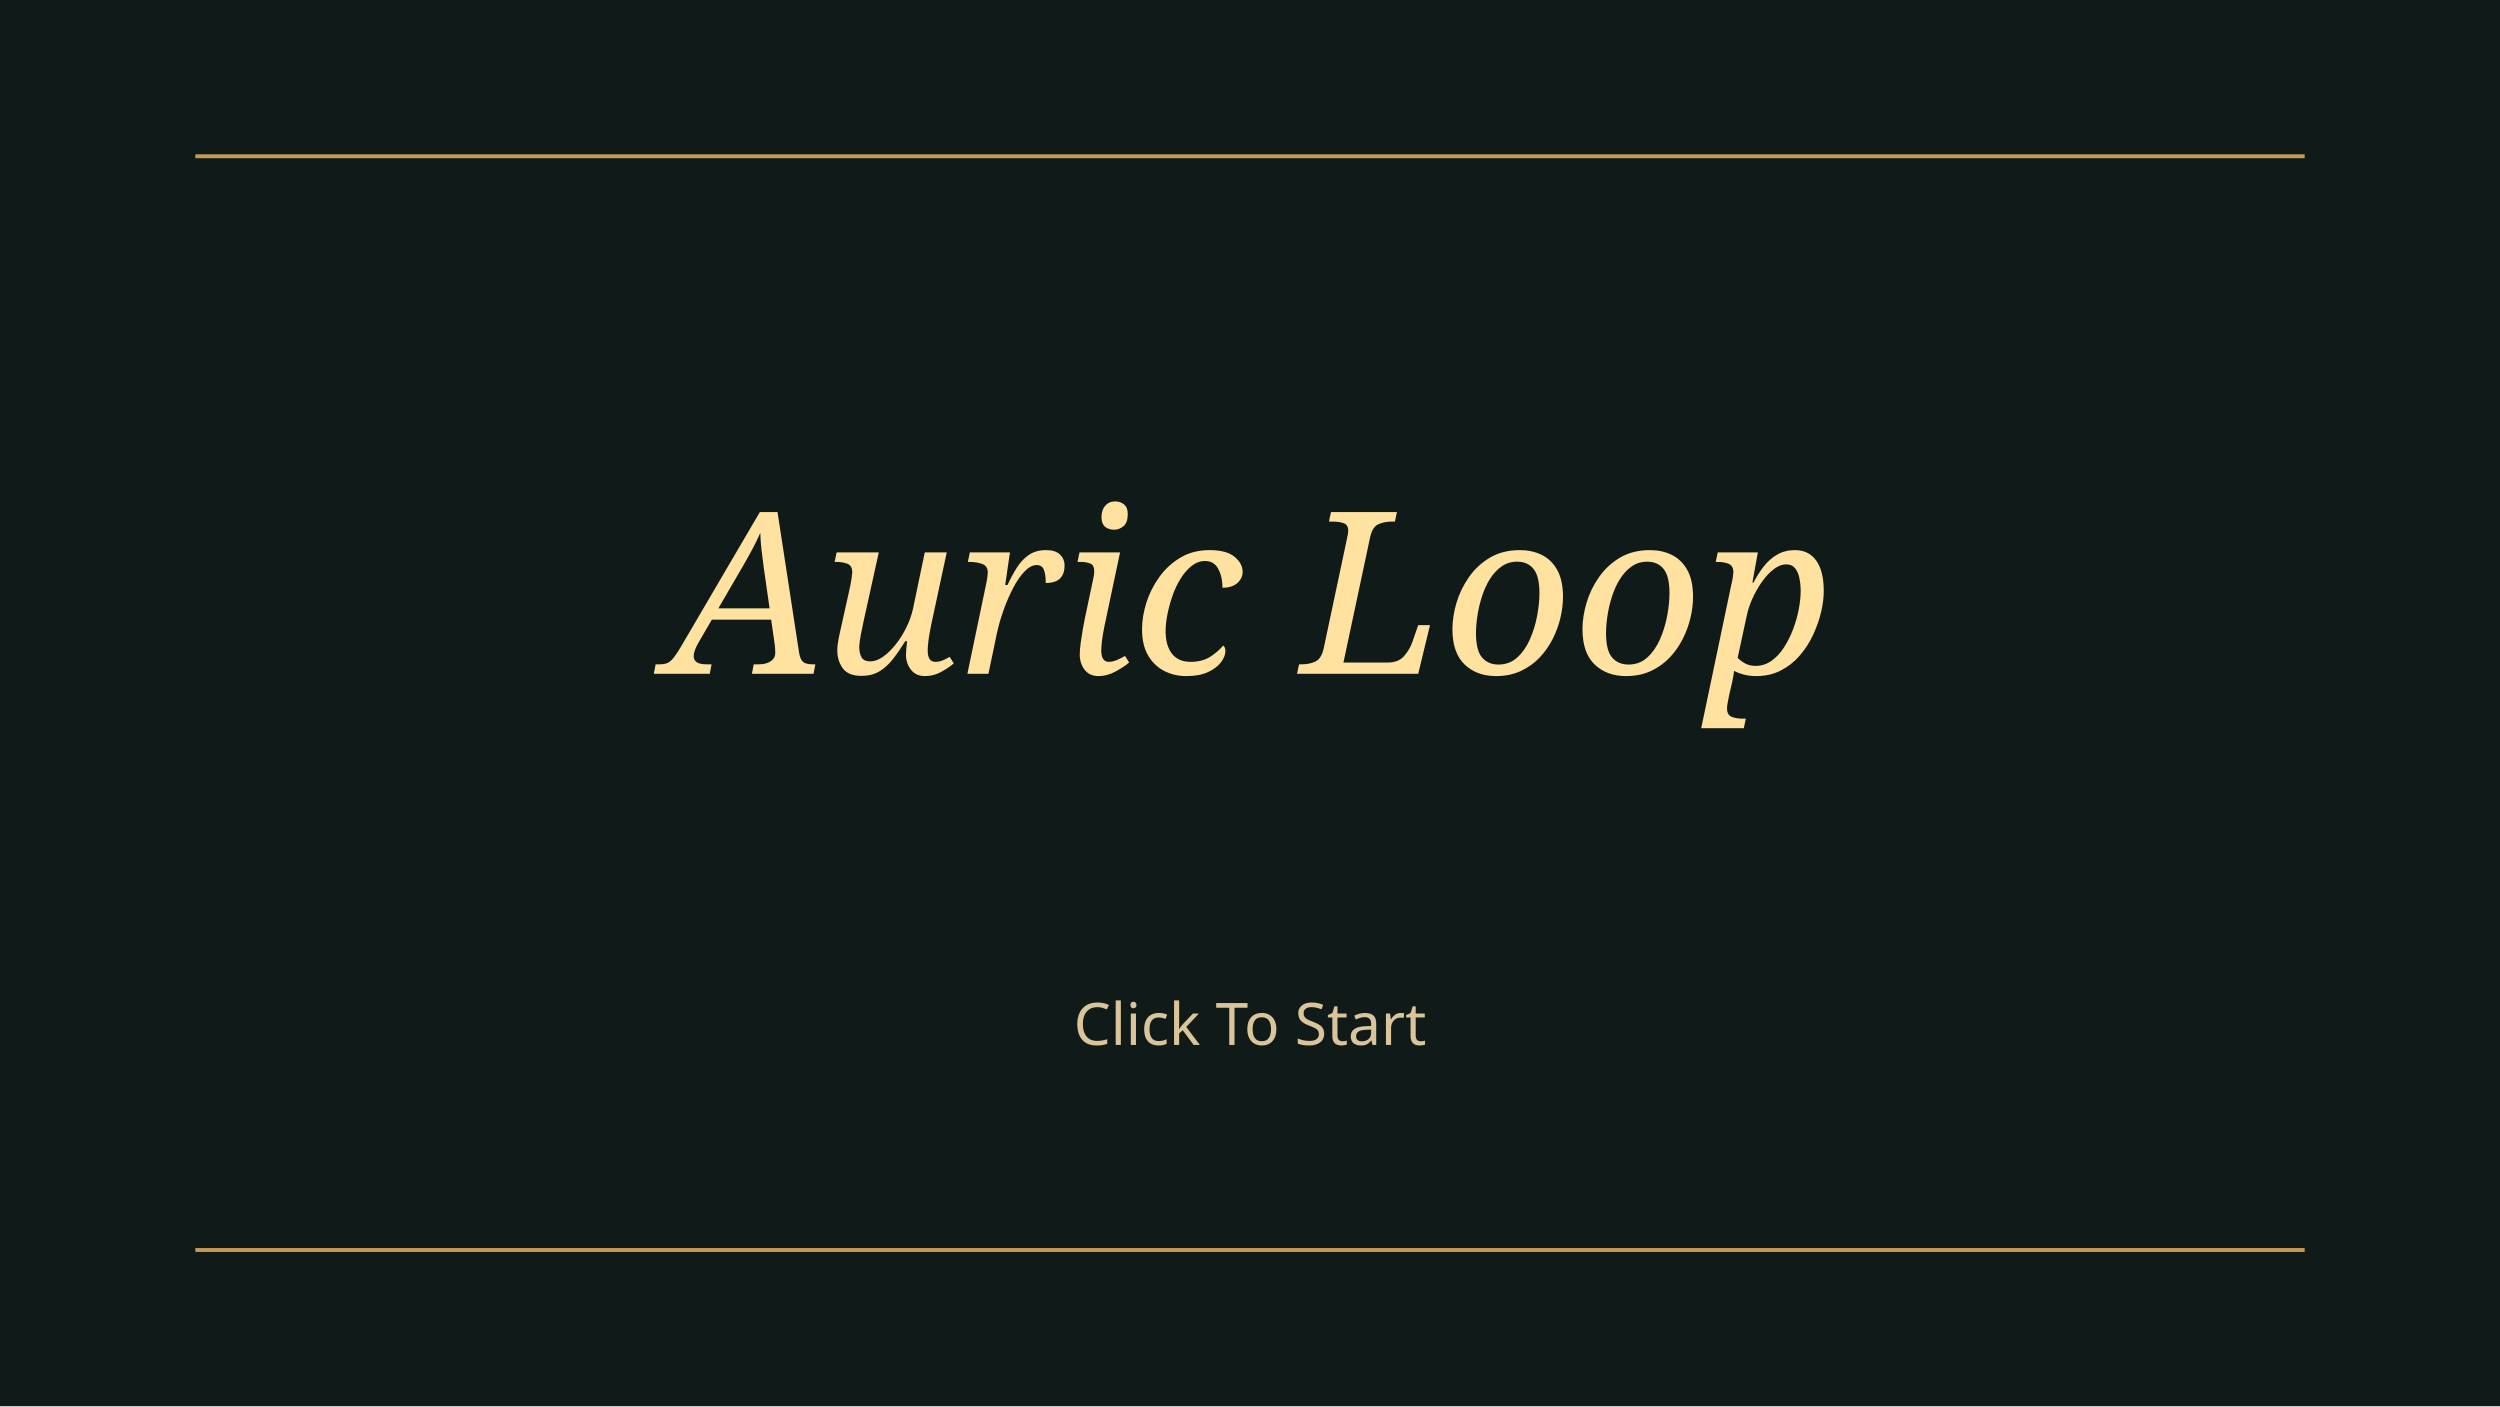
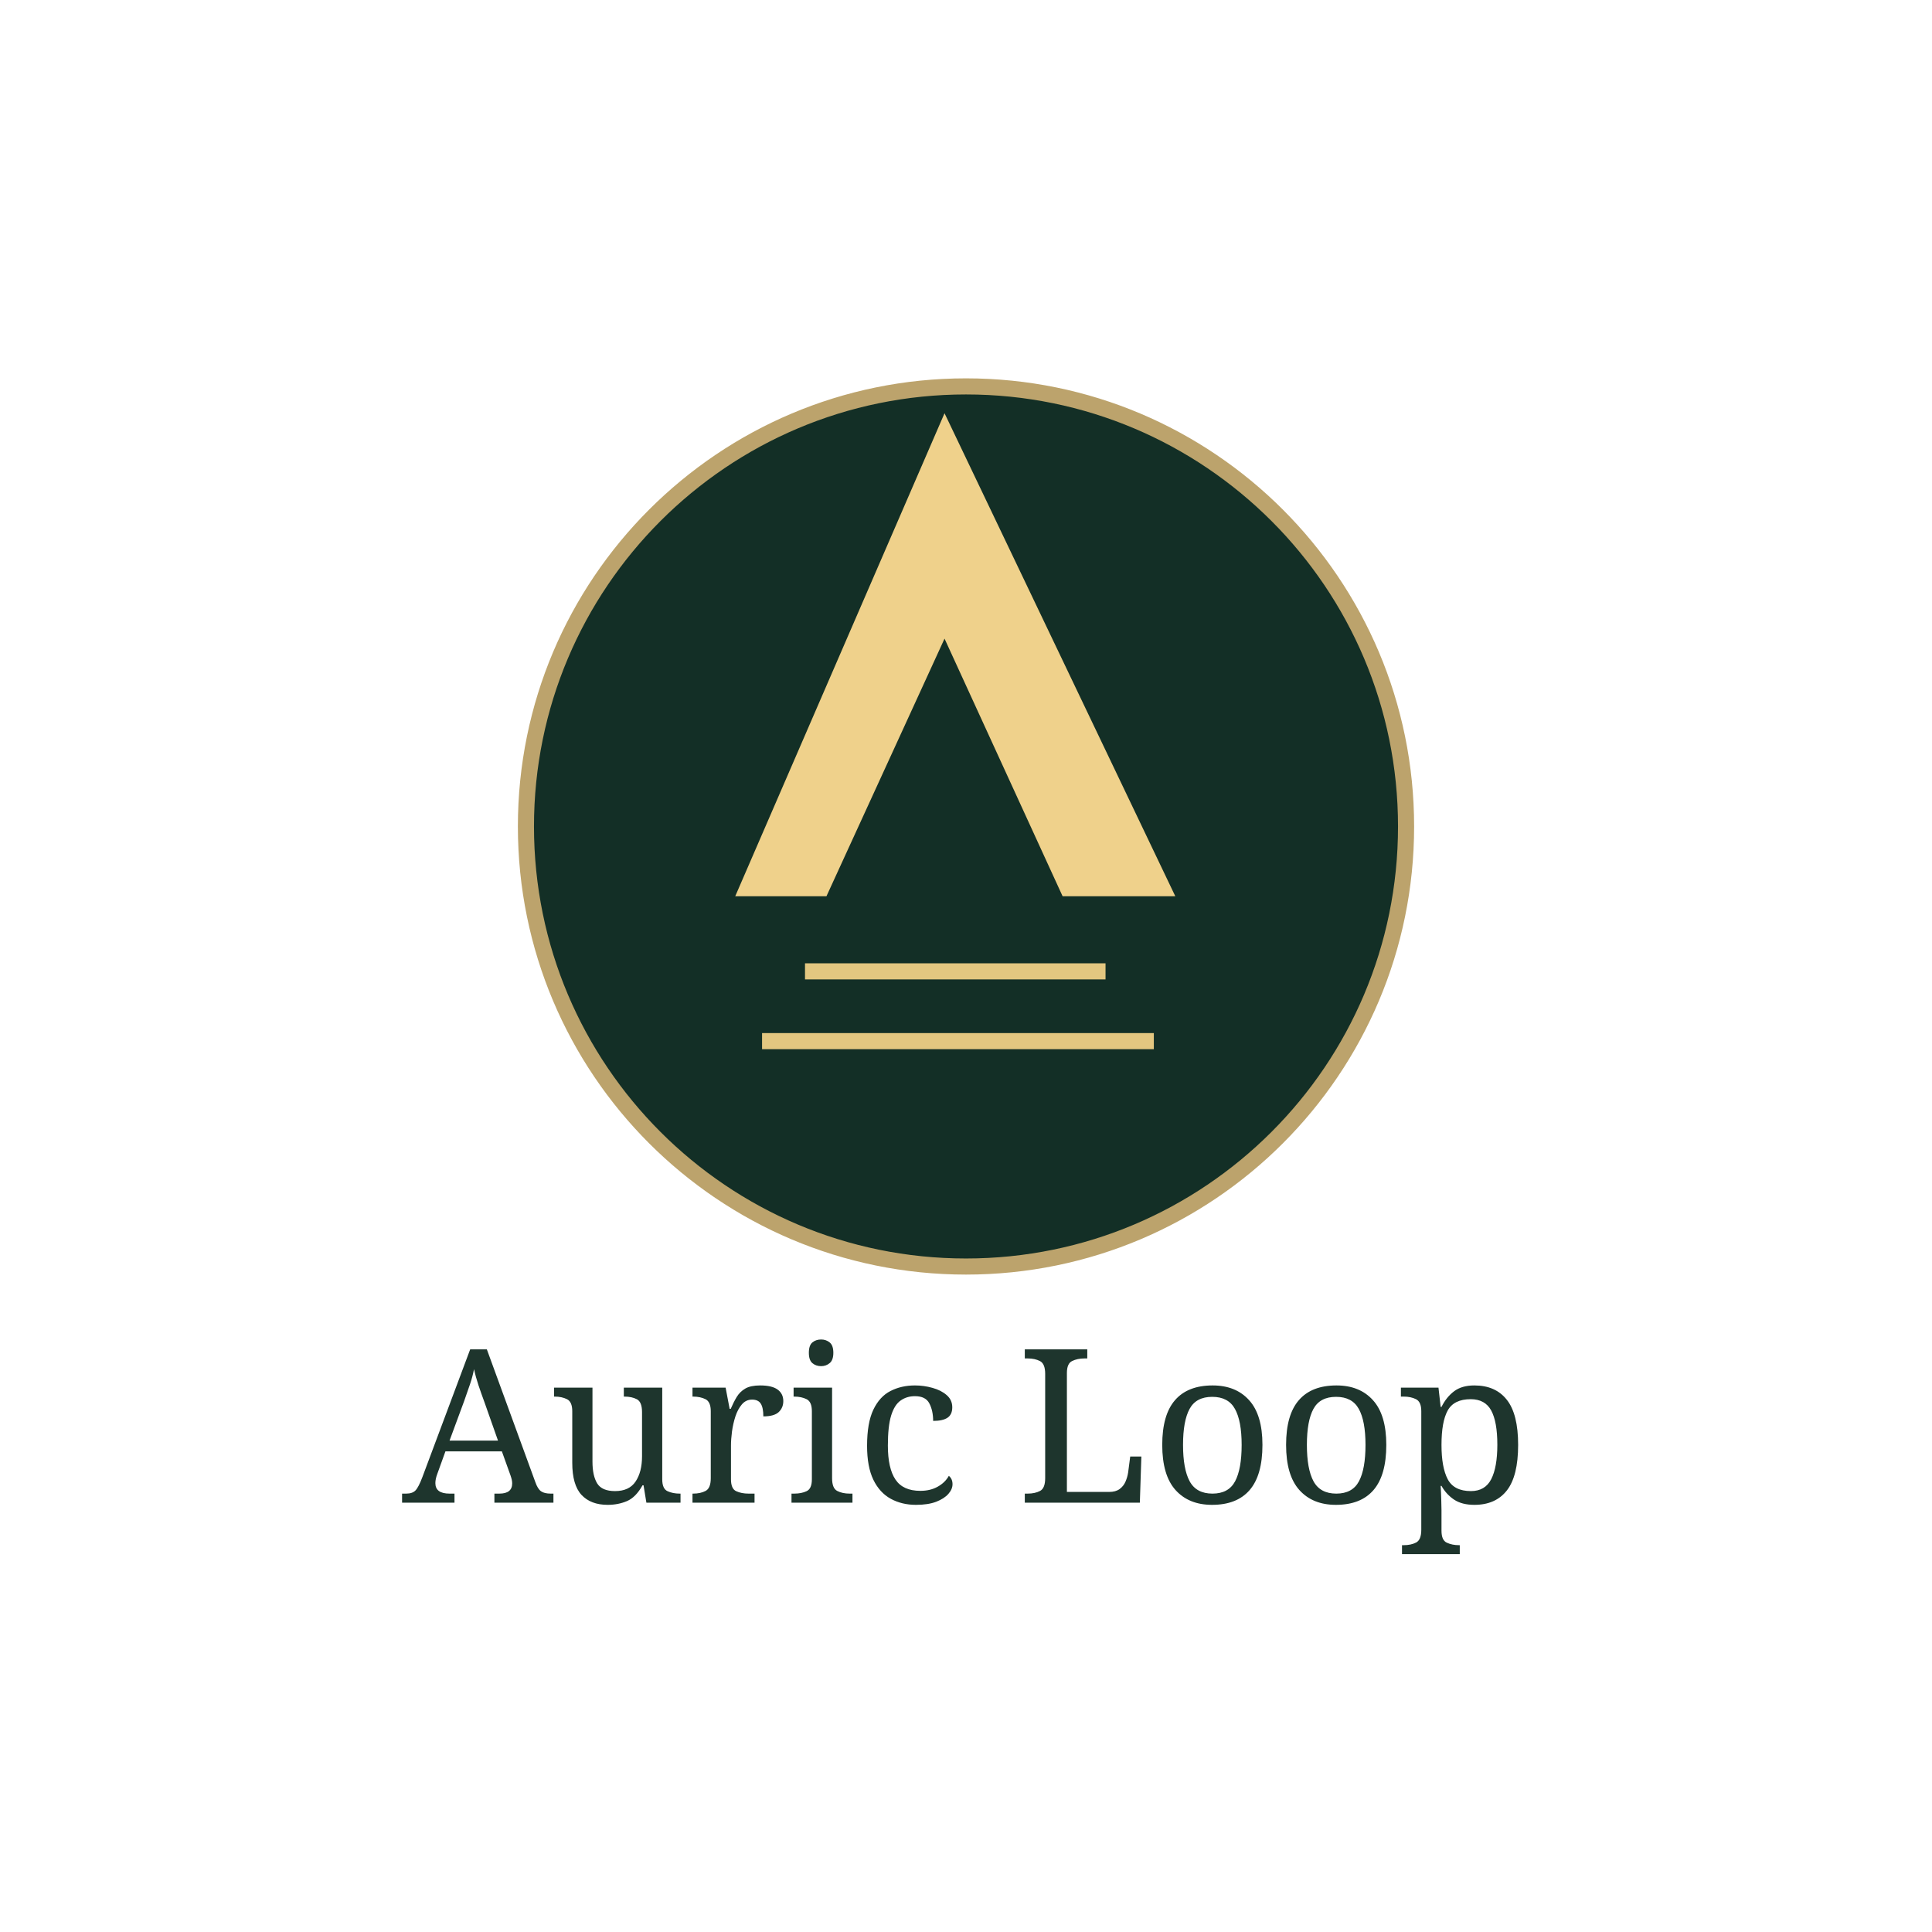
- <svg xmlns="http://www.w3.org/2000/svg" width="1280" height="720" viewBox="0 0 1280 720">
-   <rect width="1280" height="720" fill="#101a18" />
-   <path d="M100 640H1180M100 80H1180" stroke="#c49b55" stroke-width="2" />
-   <text x="640" y="345" text-anchor="middle" fill="#ffe1a0" font-family="Georgia,serif" font-size="116" font-style="italic">Auric Loop</text>
-   <text x="640" y="535" text-anchor="middle" fill="#dac59b" font-family="sans-serif" font-size="30">Click To Start</text>
+ <svg xmlns="http://www.w3.org/2000/svg" width="360" height="360" viewBox="0 0 360 360">
+   <circle cx="180" cy="154" r="82" fill="#132f26" stroke="#bca36c" stroke-width="3" />
+   <path d="M137 167L176 77L219 167H198L176 119L154 167Z" fill="#efd18b" />
+   <path d="M150 181H206M142 194H215" stroke="#e3c780" stroke-width="3" />
+   <text x="180" y="280" text-anchor="middle" fill="#1e352d" font-family="Georgia,serif" font-size="40">Auric Loop</text>
</svg>
